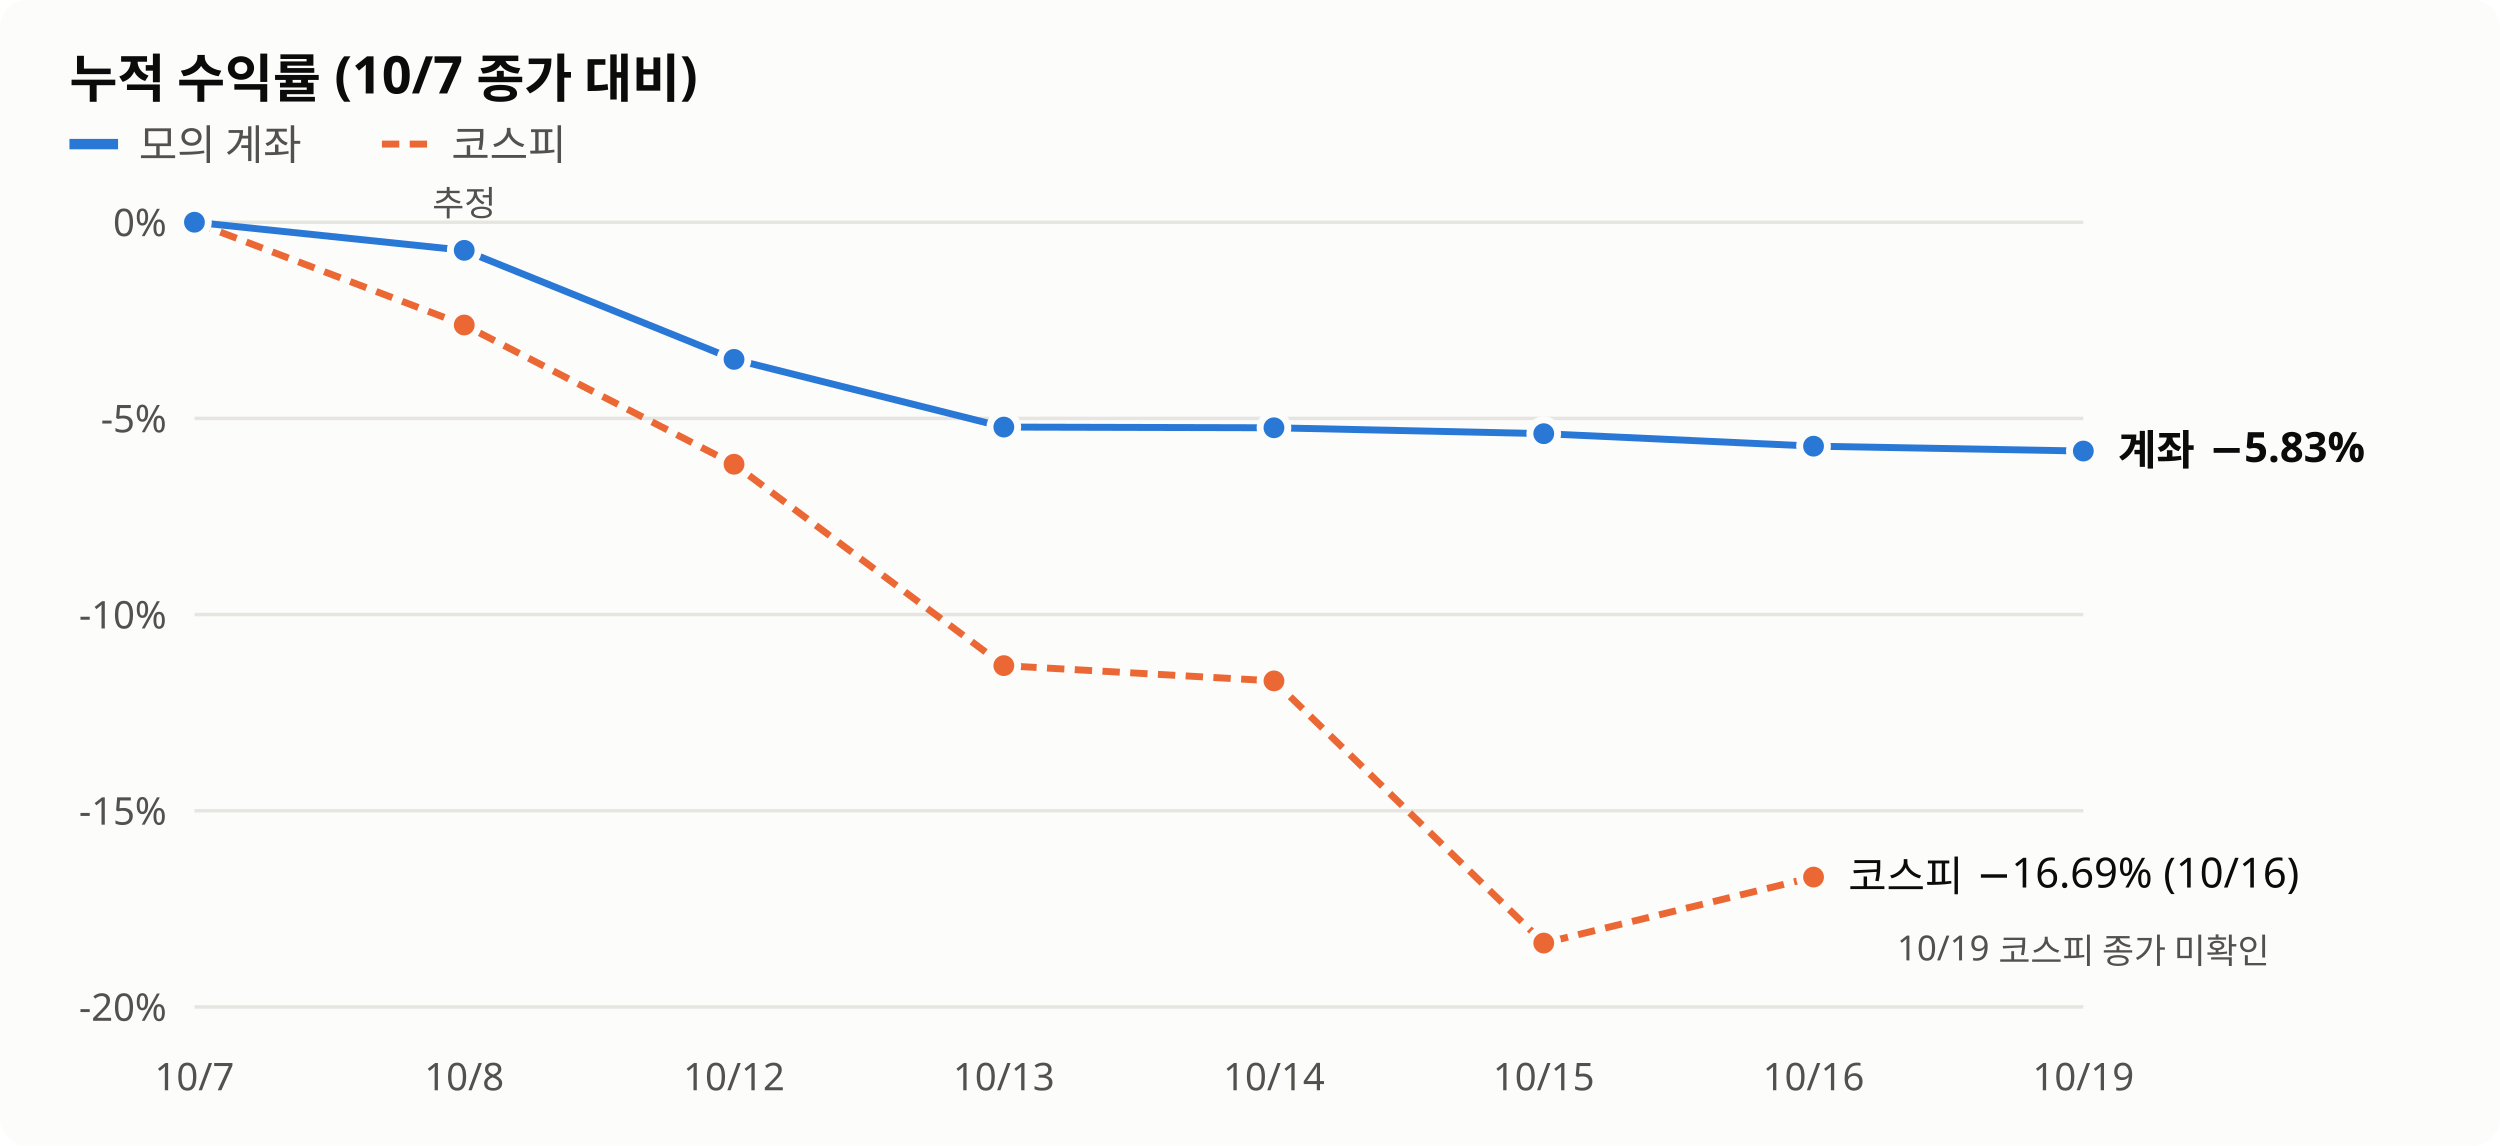
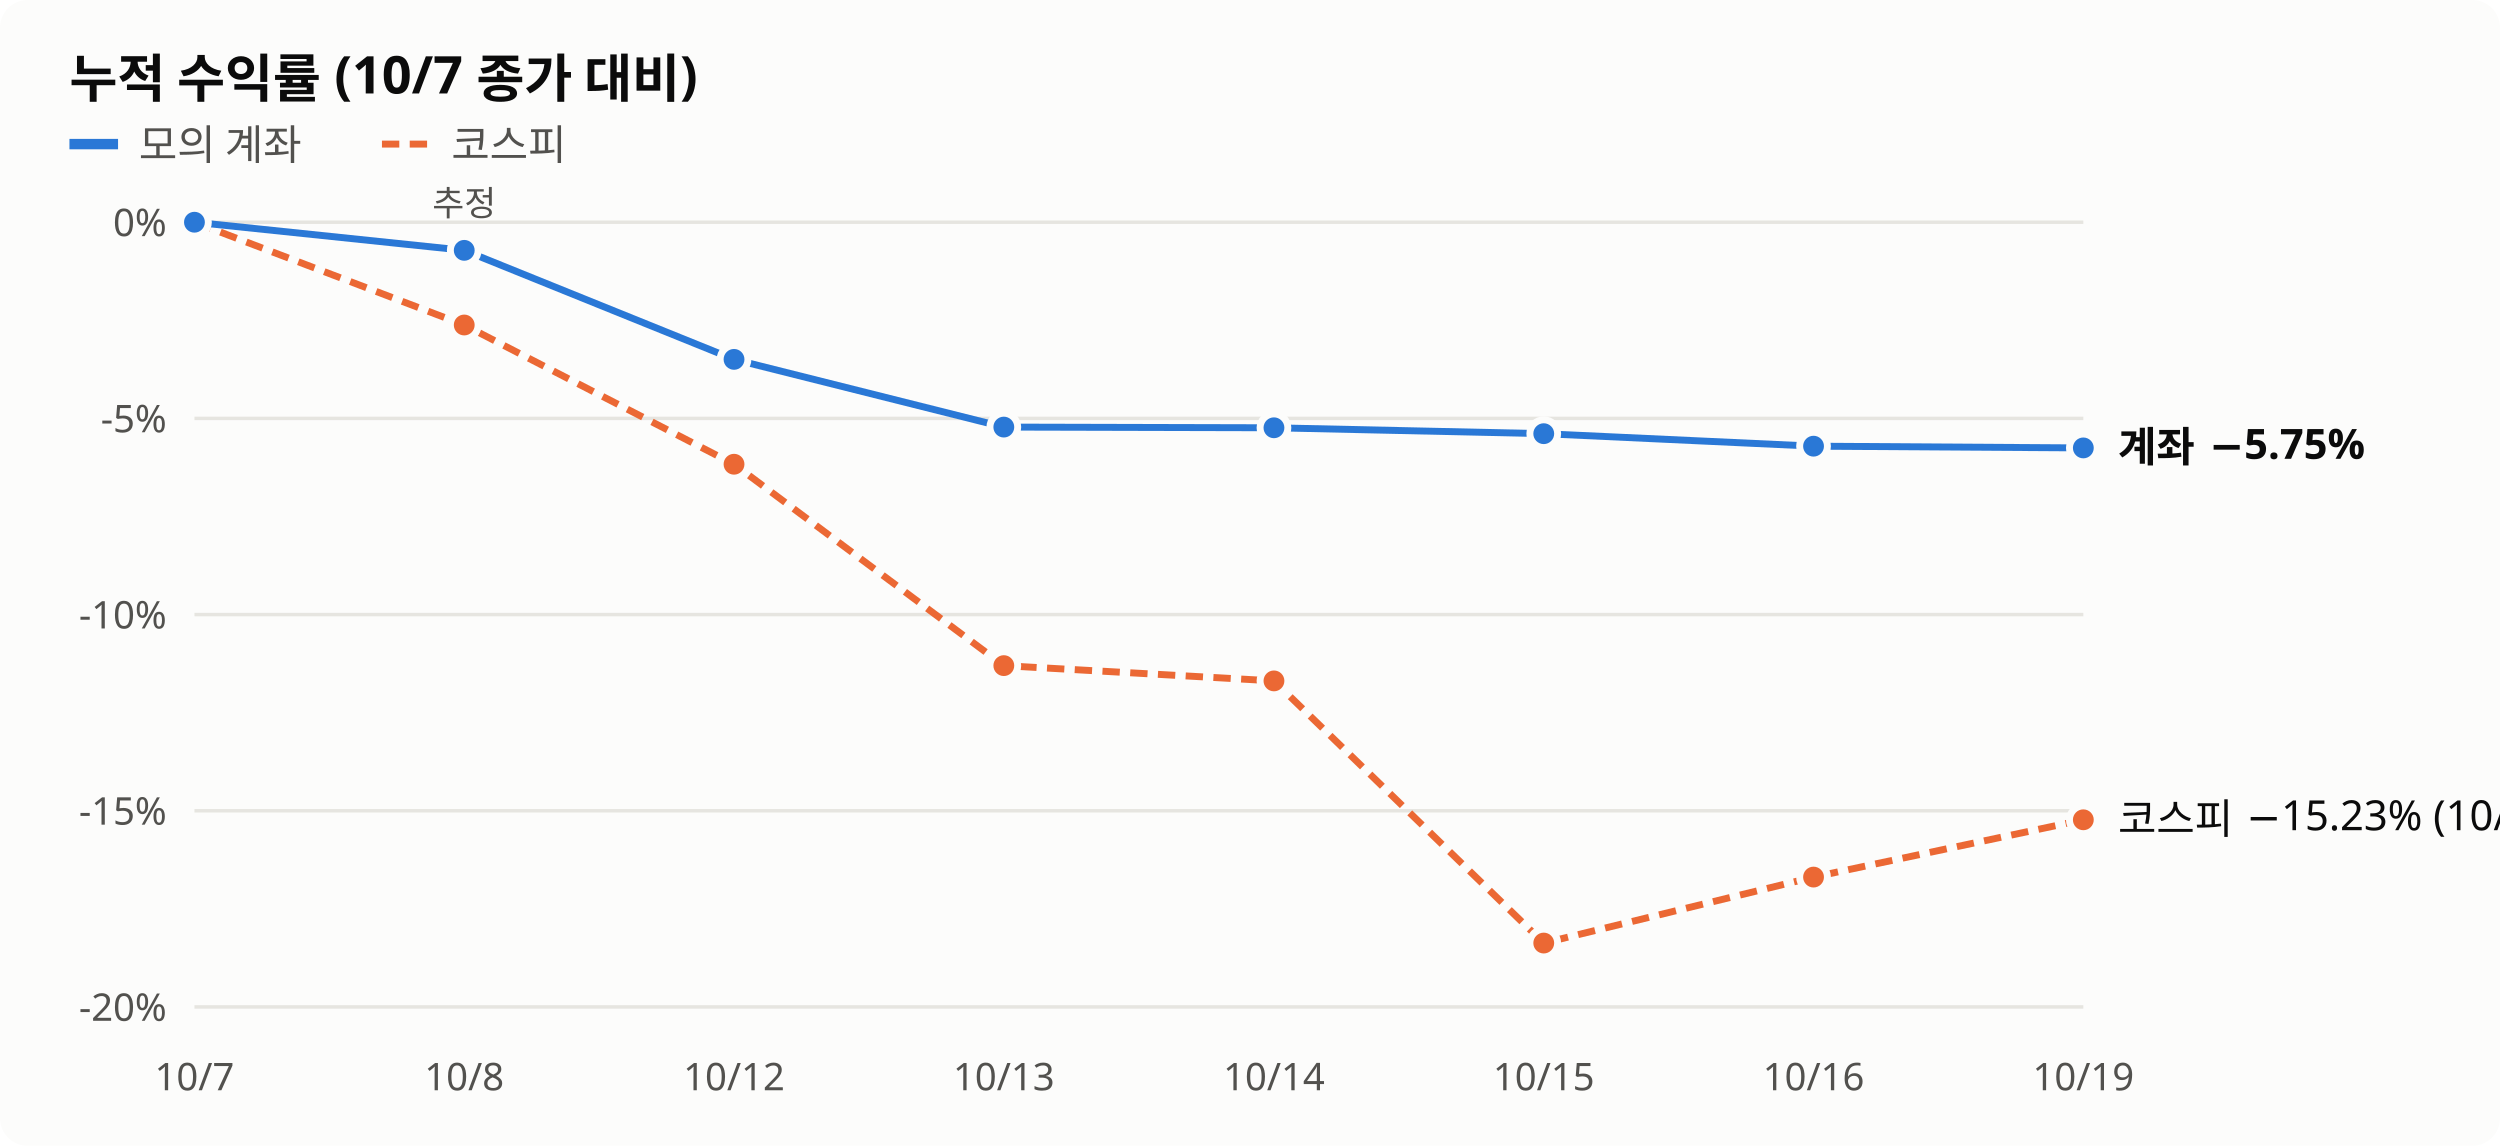
<svg xmlns="http://www.w3.org/2000/svg" viewBox="0 0 720 330" width="100%" style="max-width:720px" role="img">
  <rect width="720" height="330" rx="8" fill="#fcfcfb" />
  <text x="20.0" y="28.0" font-size="15" fill="#0b0b0b" text-anchor="start" font-weight="bold" font-family="'Malgun Gothic','Apple SD Gothic Neo','Noto Sans KR',sans-serif">누적 수익률 (10/7 종가 대비)</text>
  <rect x="20" y="40" width="14" height="3" fill="#2a78d6" />
  <text x="40.0" y="46.0" font-size="12" fill="#52514e" text-anchor="start" font-weight="normal" font-family="'Malgun Gothic','Apple SD Gothic Neo','Noto Sans KR',sans-serif">모의 계좌</text>
  <line x1="110" y1="41.5" x2="124" y2="41.5" stroke="#eb6834" stroke-width="2" stroke-dasharray="5 3" />
  <text x="130.0" y="46.0" font-size="12" fill="#52514e" text-anchor="start" font-weight="normal" font-family="'Malgun Gothic','Apple SD Gothic Neo','Noto Sans KR',sans-serif">코스피</text>
  <line x1="56" y1="64.0" x2="600" y2="64.0" stroke="#e6e5e0" />
  <text x="48.0" y="68.0" font-size="11" fill="#52514e" text-anchor="end" font-weight="normal" font-family="'Malgun Gothic','Apple SD Gothic Neo','Noto Sans KR',sans-serif">0%</text>
  <line x1="56" y1="120.5" x2="600" y2="120.5" stroke="#e6e5e0" />
  <text x="48.0" y="124.5" font-size="11" fill="#52514e" text-anchor="end" font-weight="normal" font-family="'Malgun Gothic','Apple SD Gothic Neo','Noto Sans KR',sans-serif">-5%</text>
  <line x1="56" y1="177.0" x2="600" y2="177.0" stroke="#e6e5e0" />
  <text x="48.0" y="181.0" font-size="11" fill="#52514e" text-anchor="end" font-weight="normal" font-family="'Malgun Gothic','Apple SD Gothic Neo','Noto Sans KR',sans-serif">-10%</text>
  <line x1="56" y1="233.5" x2="600" y2="233.5" stroke="#e6e5e0" />
  <text x="48.0" y="237.5" font-size="11" fill="#52514e" text-anchor="end" font-weight="normal" font-family="'Malgun Gothic','Apple SD Gothic Neo','Noto Sans KR',sans-serif">-15%</text>
  <line x1="56" y1="290.0" x2="600" y2="290.0" stroke="#e6e5e0" />
  <text x="48.0" y="294.0" font-size="11" fill="#52514e" text-anchor="end" font-weight="normal" font-family="'Malgun Gothic','Apple SD Gothic Neo','Noto Sans KR',sans-serif">-20%</text>
  <text x="56.0" y="314.0" font-size="11" fill="#52514e" text-anchor="middle" font-weight="normal" font-family="'Malgun Gothic','Apple SD Gothic Neo','Noto Sans KR',sans-serif">10/7</text>
  <text x="133.7" y="314.0" font-size="11" fill="#52514e" text-anchor="middle" font-weight="normal" font-family="'Malgun Gothic','Apple SD Gothic Neo','Noto Sans KR',sans-serif">10/8</text>
  <text x="211.4" y="314.0" font-size="11" fill="#52514e" text-anchor="middle" font-weight="normal" font-family="'Malgun Gothic','Apple SD Gothic Neo','Noto Sans KR',sans-serif">10/12</text>
  <text x="289.1" y="314.0" font-size="11" fill="#52514e" text-anchor="middle" font-weight="normal" font-family="'Malgun Gothic','Apple SD Gothic Neo','Noto Sans KR',sans-serif">10/13</text>
  <text x="366.9" y="314.0" font-size="11" fill="#52514e" text-anchor="middle" font-weight="normal" font-family="'Malgun Gothic','Apple SD Gothic Neo','Noto Sans KR',sans-serif">10/14</text>
  <text x="444.6" y="314.0" font-size="11" fill="#52514e" text-anchor="middle" font-weight="normal" font-family="'Malgun Gothic','Apple SD Gothic Neo','Noto Sans KR',sans-serif">10/15</text>
  <text x="522.3" y="314.0" font-size="11" fill="#52514e" text-anchor="middle" font-weight="normal" font-family="'Malgun Gothic','Apple SD Gothic Neo','Noto Sans KR',sans-serif">10/16</text>
  <text x="600.0" y="314.0" font-size="11" fill="#52514e" text-anchor="middle" font-weight="normal" font-family="'Malgun Gothic','Apple SD Gothic Neo','Noto Sans KR',sans-serif">10/19</text>
-   <polyline points="56.0,64.0 133.7,93.6 211.4,133.7 289.1,191.7 366.9,196.1 444.6,271.6 522.3,252.6" fill="none" stroke="#eb6834" stroke-width="2" stroke-linejoin="round" stroke-dasharray="5 3" />
+   <polyline points="56.0,64.0 133.7,93.6 211.4,133.7 289.1,191.7 366.9,196.1 444.6,271.6 522.3,252.6 600.0,236.1" fill="none" stroke="#eb6834" stroke-width="2" stroke-linejoin="round" stroke-dasharray="5 3" />
  <circle cx="56.0" cy="64.0" r="4" fill="#eb6834" stroke="#fcfcfb" stroke-width="2" />
  <circle cx="133.7" cy="93.6" r="4" fill="#eb6834" stroke="#fcfcfb" stroke-width="2" />
  <circle cx="211.4" cy="133.7" r="4" fill="#eb6834" stroke="#fcfcfb" stroke-width="2" />
  <circle cx="289.1" cy="191.7" r="4" fill="#eb6834" stroke="#fcfcfb" stroke-width="2" />
  <circle cx="366.9" cy="196.1" r="4" fill="#eb6834" stroke="#fcfcfb" stroke-width="2" />
  <circle cx="444.6" cy="271.6" r="4" fill="#eb6834" stroke="#fcfcfb" stroke-width="2" />
  <circle cx="522.3" cy="252.6" r="4" fill="#eb6834" stroke="#fcfcfb" stroke-width="2" />
-   <polyline points="56.0,64.0 133.7,72.1 211.4,103.5 289.1,123.0 366.9,123.2 444.6,124.9 522.3,128.5 600.0,129.9" fill="none" stroke="#2a78d6" stroke-width="2" stroke-linejoin="round" />
+   <circle cx="600.0" cy="236.1" r="4" fill="#eb6834" stroke="#fcfcfb" stroke-width="2" />
+   <polyline points="56.0,64.0 133.7,72.1 211.4,103.5 289.1,123.0 366.9,123.2 444.6,124.9 522.3,128.5 600.0,129.0" fill="none" stroke="#2a78d6" stroke-width="2" stroke-linejoin="round" />
  <circle cx="56.0" cy="64.0" r="4" fill="#2a78d6" stroke="#fcfcfb" stroke-width="2" />
  <circle cx="133.7" cy="72.1" r="4" fill="#2a78d6" stroke="#fcfcfb" stroke-width="2" />
  <circle cx="211.4" cy="103.5" r="4" fill="#2a78d6" stroke="#fcfcfb" stroke-width="2" />
  <circle cx="289.1" cy="123.0" r="4" fill="#2a78d6" stroke="#fcfcfb" stroke-width="2" />
  <circle cx="366.9" cy="123.2" r="4" fill="#2a78d6" stroke="#fcfcfb" stroke-width="2" />
  <circle cx="444.6" cy="124.9" r="4" fill="#2a78d6" stroke="#fcfcfb" stroke-width="2" />
  <circle cx="522.3" cy="128.5" r="4" fill="#2a78d6" stroke="#fcfcfb" stroke-width="2" />
-   <circle cx="600.0" cy="129.9" r="4" fill="#2a78d6" stroke="#fcfcfb" stroke-width="2" />
-   <text x="610.0" y="133.9" font-size="12" fill="#0b0b0b" text-anchor="start" font-weight="bold" font-family="'Malgun Gothic','Apple SD Gothic Neo','Noto Sans KR',sans-serif">계좌 −5.83%</text>
-   <text x="532.3" y="256.6" font-size="12" fill="#0b0b0b" text-anchor="start" font-weight="normal" font-family="'Malgun Gothic','Apple SD Gothic Neo','Noto Sans KR',sans-serif">코스피 −16.69% (10/16)</text>
-   <text x="600.0" y="276.6" font-size="10" fill="#52514e" text-anchor="middle" font-weight="normal" font-family="'Malgun Gothic','Apple SD Gothic Neo','Noto Sans KR',sans-serif">10/19 코스피 종가 미확인</text>
+   <circle cx="600.0" cy="129.0" r="4" fill="#2a78d6" stroke="#fcfcfb" stroke-width="2" />
+   <text x="610.0" y="133.0" font-size="12" fill="#0b0b0b" text-anchor="start" font-weight="bold" font-family="'Malgun Gothic','Apple SD Gothic Neo','Noto Sans KR',sans-serif">계좌 −5.75%</text>
+   <text x="610.0" y="240.1" font-size="12" fill="#0b0b0b" text-anchor="start" font-weight="normal" font-family="'Malgun Gothic','Apple SD Gothic Neo','Noto Sans KR',sans-serif">코스피 −15.23% (10/19)</text>
  <text x="133.7" y="62.1" font-size="10" fill="#52514e" text-anchor="middle" font-weight="normal" font-family="'Malgun Gothic','Apple SD Gothic Neo','Noto Sans KR',sans-serif">추정</text>
</svg>
